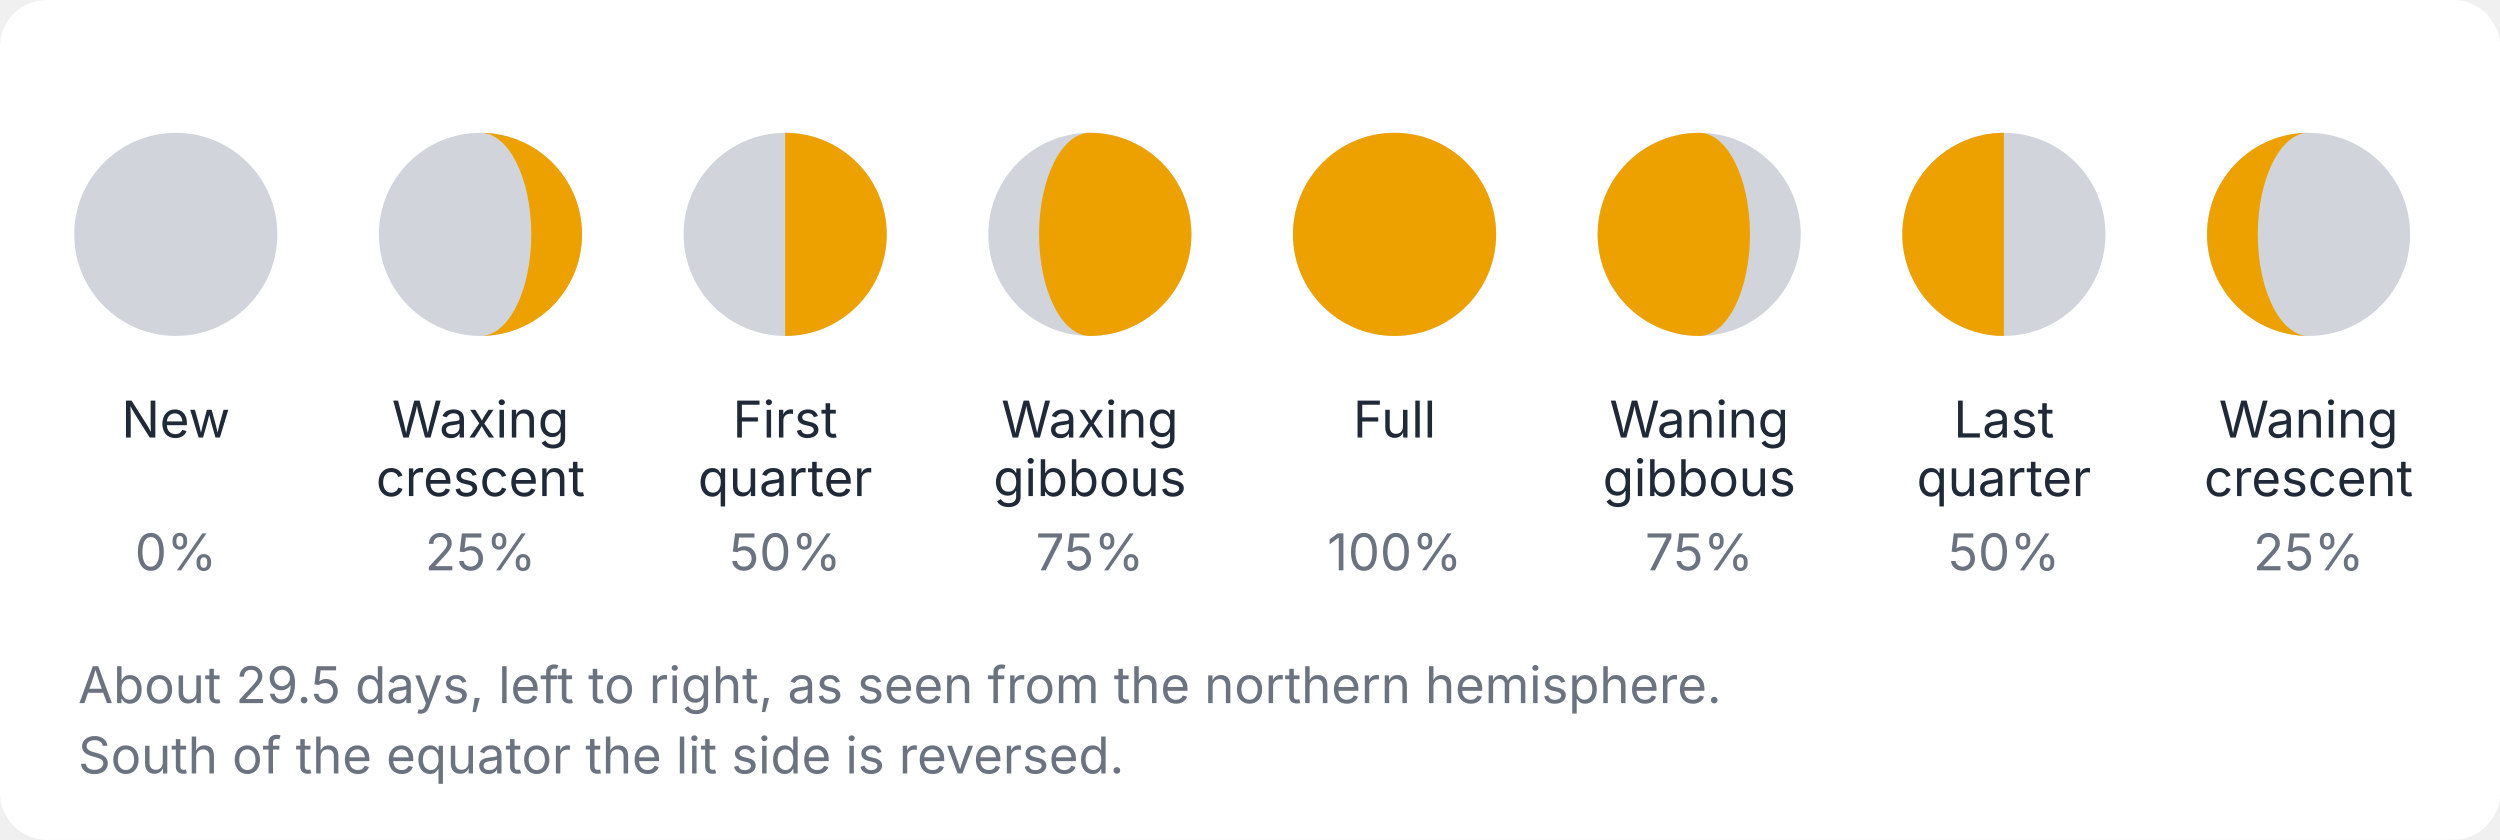
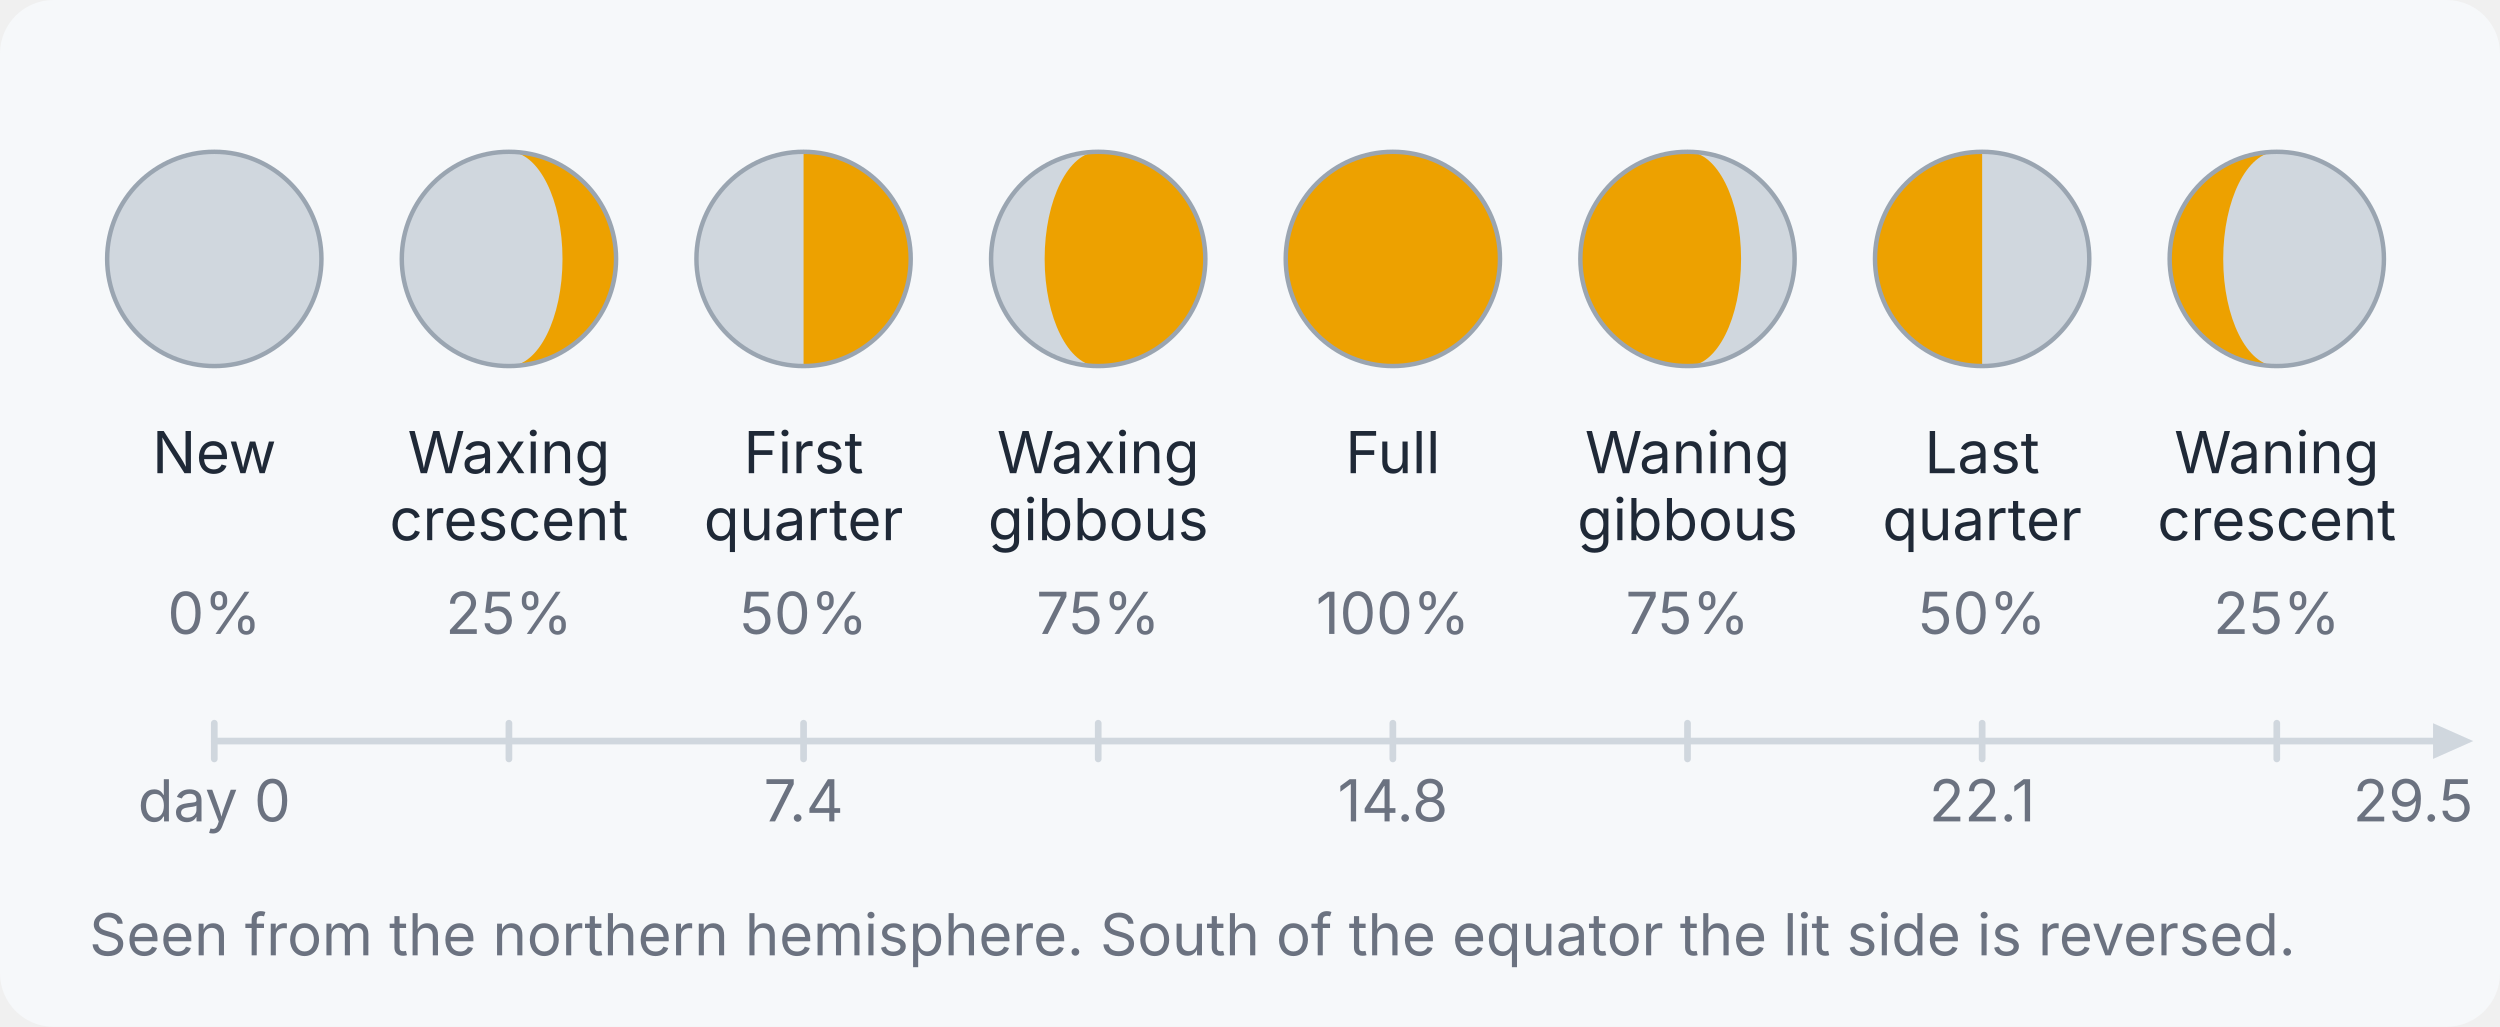
- <svg xmlns="http://www.w3.org/2000/svg" viewBox="0 0 640 215" role="img" aria-label="The eight phase names of the moon, with how much of it is lit">
+ <svg xmlns="http://www.w3.org/2000/svg" viewBox="0 0 560 230" role="img" aria-label="Eight moons from new to waning crescent, each with its name and how much of it is lit, over a 29.5-day timeline">
  <style>
    text { font-family: system-ui, -apple-system, "Segoe UI", sans-serif; font-size: 15px; fill: #1f2937; }
-     .bg { fill: #ffffff; }
-     .ink { stroke: #1f2937; fill: none; }
-     .fill { fill: #1f2937; }
-     .muted { stroke: #6b7280; fill: none; }
-     .mutedfill { fill: #6b7280; }
-     text.muted { fill: #6b7280; stroke: none; }
-     .accent { stroke: #2a78d6; fill: none; }
-     .accentfill { fill: #2a78d6; }
-     text.accent { fill: #2a78d6; stroke: none; }
-     .small { font-size: 13px; }
-     .band1 { fill: #bfdbfe; } .band2 { fill: #93c5fd; } .band3 { fill: #60a5fa; } .band4 { fill: #3b82f6; } .night { fill: #1e3a8a; }
-     .day { fill: #fef9c3; }
+     line, path, circle, ellipse, polyline { stroke-linecap: round; stroke-linejoin: round; }
+     .card { fill: #f6f8fa; }
+     .frame { fill: none; stroke: #d0d7de; }
+     .ink { stroke: #1f2937; fill: none; } .inkfill { fill: #1f2937; }
+     .muted { stroke: #6b7280; fill: none; } .mutedfill { fill: #6b7280; } text.muted { fill: #6b7280; stroke: none; }
+     .hair { stroke: #d0d7de; fill: none; } .hairfill { fill: #d0d7de; }
+     .accent { stroke: #2a78d6; fill: none; } .accentfill { fill: #2a78d6; } text.accent { fill: #2a78d6; stroke: none; }
+     .wash { fill: #2a78d6; fill-opacity: 0.14; }
+     .sun { fill: #eda100; }
+     .ground { fill: #eef1f4; }
+     .moondark { fill: #d0d7de; } .rim { stroke: #9aa5b1; fill: none; }
+     .halo { paint-order: stroke; stroke: #f6f8fa; stroke-width: 5px; stroke-linejoin: round; }
+     .dash { stroke-dasharray: 3 3; stroke-linecap: butt; }
+     .small { font-size: 13px; } .strong { font-weight: 600; } .big { font-size: 26px; font-weight: 600; }
+     .caps { font-size: 11px; letter-spacing: 0.08em; font-weight: 600; }
+     .day { fill: #fdf3d4; } .civil { fill: #d7e6f8; } .nautical { fill: #a6c6ee; } .astro { fill: #5b8fd4; } .night { fill: #1d3a6b; }
+     text.deep { fill: #ffffff; }
    @media (prefers-color-scheme: dark) {
      text { fill: #e5e7eb; }
-       .bg { fill: #161b22; }
-       .ink { stroke: #e5e7eb; }
-       .fill { fill: #e5e7eb; }
+       .card { fill: #161b22; }
+       .frame { stroke: #30363d; }
+       .ink { stroke: #e5e7eb; } .inkfill { fill: #e5e7eb; }
      .muted { stroke: #9aa5b1; } .mutedfill { fill: #9aa5b1; } text.muted { fill: #9aa5b1; }
+       .hair { stroke: #3a414b; } .hairfill { fill: #3a414b; }
      .accent { stroke: #6aa7ee; } .accentfill { fill: #6aa7ee; } text.accent { fill: #6aa7ee; }
-       .band1 { fill: #1e3a5f; } .band2 { fill: #1b3354; } .band3 { fill: #172a47; } .band4 { fill: #12213a; } .night { fill: #0b1220; }
-       .day { fill: #3b3a1e; }
+       .wash { fill: #6aa7ee; fill-opacity: 0.2; }
+       .ground { fill: #1c232d; }
+       .moondark { fill: #3a414b; } .rim { stroke: #6b7280; }
+       .day { fill: #3a3320; } .civil { fill: #2b4a78; } .nautical { fill: #1f365a; } .astro { fill: #15243e; } .night { fill: #0a1222; }
+       text.deep { fill: #e5e7eb; }
+       .halo { stroke: #161b22; }
    }
-     .dark { fill: #d1d5db; } .lit { fill: #eda100; }
-     @media (prefers-color-scheme: dark) { .dark { fill: #374151; } }
  </style>
-   <rect class="bg" width="640" height="215" rx="12" />
-   <circle cx="45" cy="60" r="26" class="dark" />
-   <text x="45" y="112" text-anchor="middle" class="small">New</text>
-   <text x="45" y="146" text-anchor="middle" class="small muted">0%</text>
-   <circle cx="123" cy="60" r="26" class="dark" />
-   <path class="lit" d="M123 34 A26 26 0 0 1 123 86 A13.0 26 0 0 0 123 34 Z" />
-   <text x="123" y="112" text-anchor="middle" class="small">Waxing</text>
-   <text x="123" y="127" text-anchor="middle" class="small">crescent</text>
-   <text x="123" y="146" text-anchor="middle" class="small muted">25%</text>
-   <circle cx="201" cy="60" r="26" class="dark" />
-   <path class="lit" d="M201 34 A26 26 0 0 1 201 86 A0.0 26 0 0 1 201 34 Z" />
-   <text x="201" y="112" text-anchor="middle" class="small">First</text>
-   <text x="201" y="127" text-anchor="middle" class="small">quarter</text>
-   <text x="201" y="146" text-anchor="middle" class="small muted">50%</text>
-   <circle cx="279" cy="60" r="26" class="dark" />
-   <path class="lit" d="M279 34 A26 26 0 0 1 279 86 A13.0 26 0 0 1 279 34 Z" />
-   <text x="279" y="112" text-anchor="middle" class="small">Waxing</text>
-   <text x="279" y="127" text-anchor="middle" class="small">gibbous</text>
-   <text x="279" y="146" text-anchor="middle" class="small muted">75%</text>
-   <circle cx="357" cy="60" r="26" class="dark" />
-   <circle cx="357" cy="60" r="26" class="lit" />
-   <text x="357" y="112" text-anchor="middle" class="small">Full</text>
-   <text x="357" y="146" text-anchor="middle" class="small muted">100%</text>
-   <circle cx="435" cy="60" r="26" class="dark" />
-   <path class="lit" d="M435 34 A26 26 0 0 0 435 86 A13.0 26 0 0 0 435 34 Z" />
-   <text x="435" y="112" text-anchor="middle" class="small">Waning</text>
-   <text x="435" y="127" text-anchor="middle" class="small">gibbous</text>
-   <text x="435" y="146" text-anchor="middle" class="small muted">75%</text>
-   <circle cx="513" cy="60" r="26" class="dark" />
-   <path class="lit" d="M513 34 A26 26 0 0 0 513 86 A0.0 26 0 0 0 513 34 Z" />
-   <text x="513" y="112" text-anchor="middle" class="small">Last</text>
-   <text x="513" y="127" text-anchor="middle" class="small">quarter</text>
-   <text x="513" y="146" text-anchor="middle" class="small muted">50%</text>
-   <circle cx="591" cy="60" r="26" class="dark" />
-   <path class="lit" d="M591 34 A26 26 0 0 0 591 86 A13.0 26 0 0 1 591 34 Z" />
-   <text x="591" y="112" text-anchor="middle" class="small">Waning</text>
-   <text x="591" y="127" text-anchor="middle" class="small">crescent</text>
-   <text x="591" y="146" text-anchor="middle" class="small muted">25%</text>
-   <text class="muted small" x="20" y="180">About 29.5 days, left to right, as seen from the northern hemisphere.</text>
-   <text class="muted small" x="20" y="198">South of the equator the lit side is reversed.</text>
+   <rect class="card" width="560" height="230" rx="12" />
+   <circle class="moondark" cx="48" cy="58" r="24" />
+   <circle class="rim" cx="48" cy="58" r="24" stroke-width="1" />
+   <text x="48" y="106" class="small" text-anchor="middle">New</text>
+   <text x="48" y="142" class="small muted" text-anchor="middle">0%</text>
+   <circle class="moondark" cx="114" cy="58" r="24" />
+   <path class="sun" d="M114 34 A24 24 0 0 1 114 82 A12 24 0 0 0 114 34 Z" />
+   <circle class="rim" cx="114" cy="58" r="24" stroke-width="1" />
+   <text x="114" y="106" class="small" text-anchor="middle">Waxing</text>
+   <text x="114" y="121" class="small" text-anchor="middle">crescent</text>
+   <text x="114" y="142" class="small muted" text-anchor="middle">25%</text>
+   <circle class="moondark" cx="180" cy="58" r="24" />
+   <path class="sun" d="M180 34 A24 24 0 0 1 180 82 A0 24 0 0 0 180 34 Z" />
+   <circle class="rim" cx="180" cy="58" r="24" stroke-width="1" />
+   <text x="180" y="106" class="small" text-anchor="middle">First</text>
+   <text x="180" y="121" class="small" text-anchor="middle">quarter</text>
+   <text x="180" y="142" class="small muted" text-anchor="middle">50%</text>
+   <circle class="moondark" cx="246" cy="58" r="24" />
+   <path class="sun" d="M246 34 A24 24 0 0 1 246 82 A12 24 0 0 1 246 34 Z" />
+   <circle class="rim" cx="246" cy="58" r="24" stroke-width="1" />
+   <text x="246" y="106" class="small" text-anchor="middle">Waxing</text>
+   <text x="246" y="121" class="small" text-anchor="middle">gibbous</text>
+   <text x="246" y="142" class="small muted" text-anchor="middle">75%</text>
+   <circle class="moondark" cx="312" cy="58" r="24" />
+   <circle class="sun" cx="312" cy="58" r="24" />
+   <circle class="rim" cx="312" cy="58" r="24" stroke-width="1" />
+   <text x="312" y="106" class="small" text-anchor="middle">Full</text>
+   <text x="312" y="142" class="small muted" text-anchor="middle">100%</text>
+   <circle class="moondark" cx="378" cy="58" r="24" />
+   <path class="sun" d="M378 34 A24 24 0 0 0 378 82 A12 24 0 0 0 378 34 Z" />
+   <circle class="rim" cx="378" cy="58" r="24" stroke-width="1" />
+   <text x="378" y="106" class="small" text-anchor="middle">Waning</text>
+   <text x="378" y="121" class="small" text-anchor="middle">gibbous</text>
+   <text x="378" y="142" class="small muted" text-anchor="middle">75%</text>
+   <circle class="moondark" cx="444" cy="58" r="24" />
+   <path class="sun" d="M444 34 A24 24 0 0 0 444 82 A0 24 0 0 1 444 34 Z" />
+   <circle class="rim" cx="444" cy="58" r="24" stroke-width="1" />
+   <text x="444" y="106" class="small" text-anchor="middle">Last</text>
+   <text x="444" y="121" class="small" text-anchor="middle">quarter</text>
+   <text x="444" y="142" class="small muted" text-anchor="middle">50%</text>
+   <circle class="moondark" cx="510" cy="58" r="24" />
+   <path class="sun" d="M510 34 A24 24 0 0 0 510 82 A12 24 0 0 1 510 34 Z" />
+   <circle class="rim" cx="510" cy="58" r="24" stroke-width="1" />
+   <text x="510" y="106" class="small" text-anchor="middle">Waning</text>
+   <text x="510" y="121" class="small" text-anchor="middle">crescent</text>
+   <text x="510" y="142" class="small muted" text-anchor="middle">25%</text>
+   <line class="hair" x1="48" y1="166" x2="550" y2="166" stroke-width="1.5" />
+   <path class="hairfill" d="M554 166 L545 162 L545 170 Z" />
+   <line class="hair" x1="48" y1="162" x2="48" y2="170" stroke-width="1.5" />
+   <line class="hair" x1="114" y1="162" x2="114" y2="170" stroke-width="1.5" />
+   <line class="hair" x1="180" y1="162" x2="180" y2="170" stroke-width="1.5" />
+   <line class="hair" x1="246" y1="162" x2="246" y2="170" stroke-width="1.5" />
+   <line class="hair" x1="312" y1="162" x2="312" y2="170" stroke-width="1.5" />
+   <line class="hair" x1="378" y1="162" x2="378" y2="170" stroke-width="1.5" />
+   <line class="hair" x1="444" y1="162" x2="444" y2="170" stroke-width="1.5" />
+   <line class="hair" x1="510" y1="162" x2="510" y2="170" stroke-width="1.5" />
+   <text x="48" y="184" class="small muted" text-anchor="middle">day 0</text>
+   <text x="180" y="184" class="small muted" text-anchor="middle">7.4</text>
+   <text x="312" y="184" class="small muted" text-anchor="middle">14.8</text>
+   <text x="444" y="184" class="small muted" text-anchor="middle">22.1</text>
+   <text x="554" y="184" class="small muted" text-anchor="end">29.5</text>
+   <text x="20" y="214" class="muted small">Seen from the northern hemisphere. South of the equator the lit side is reversed.</text>
</svg>
